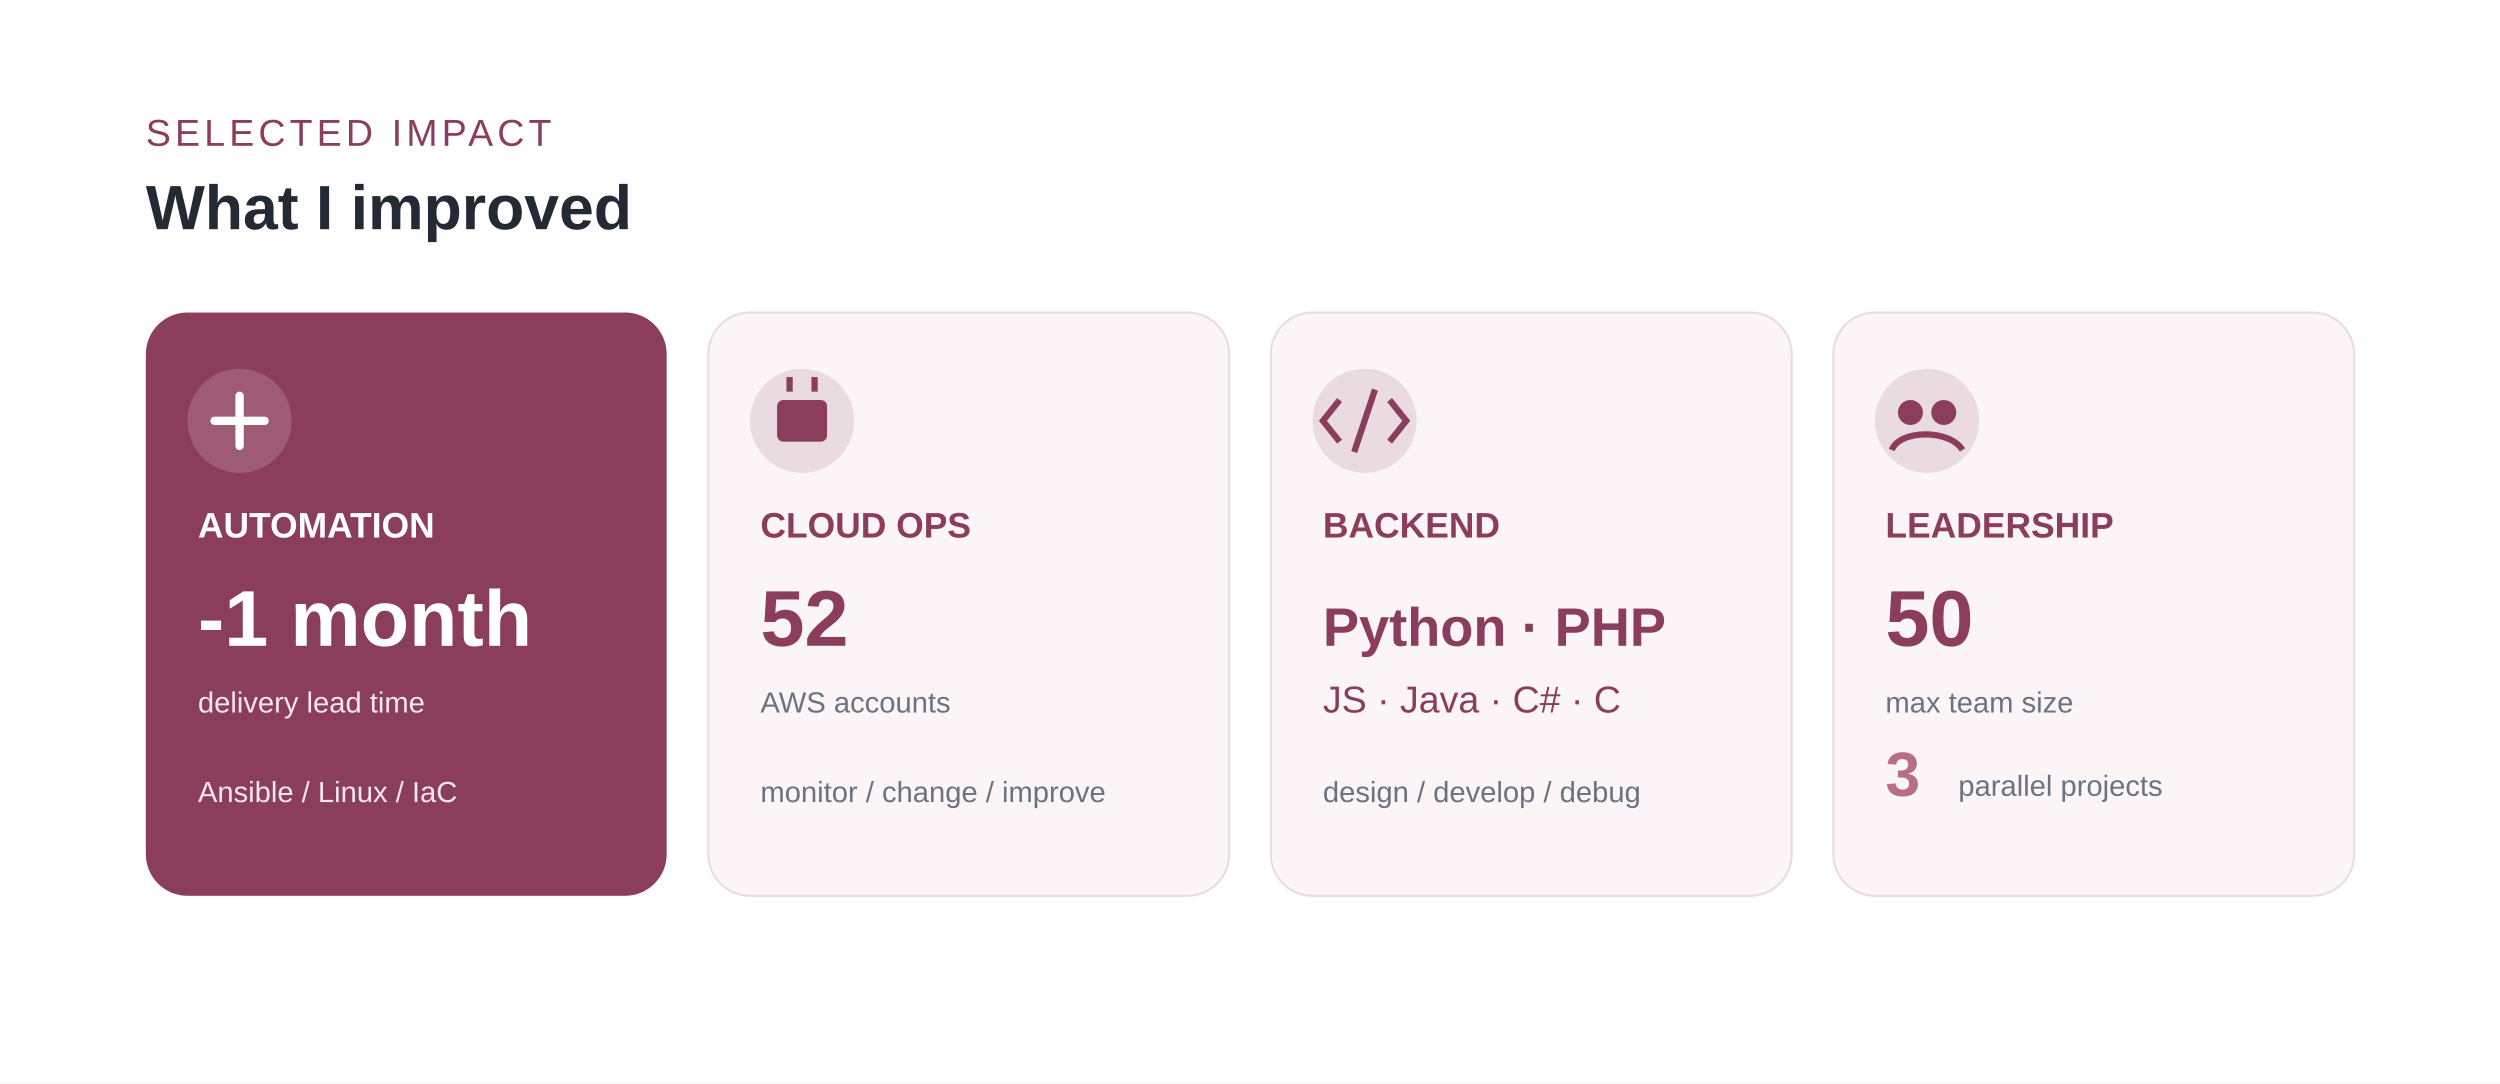
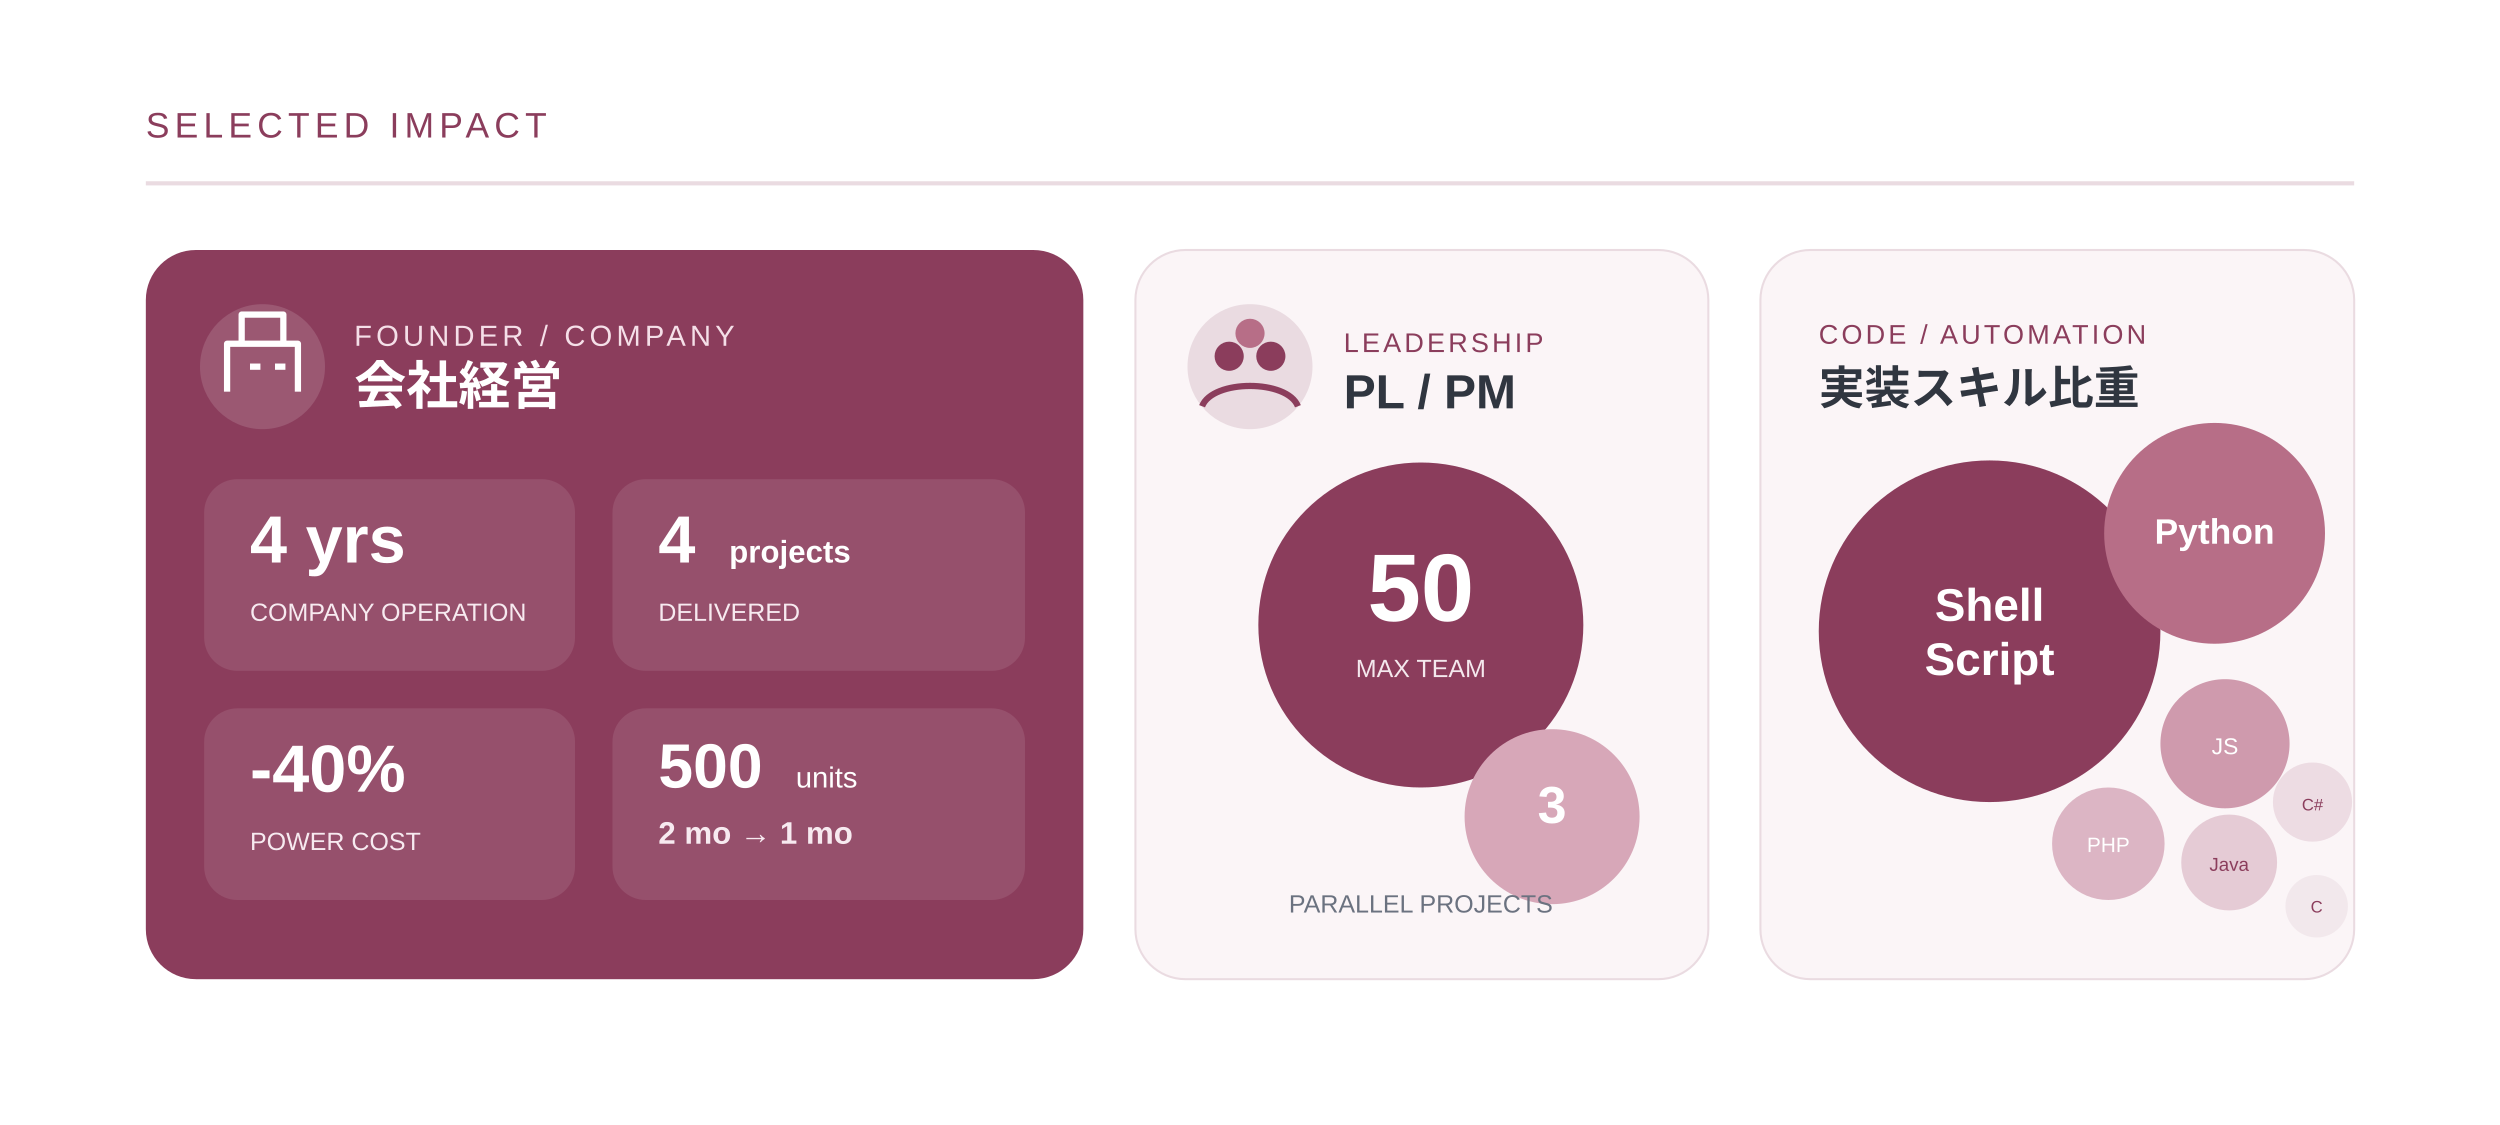
- <svg xmlns="http://www.w3.org/2000/svg" width="1200" height="520" viewBox="0 0 1200 520">
-   <rect width="1200" height="520" fill="#ffffff" />
-   <text x="70" y="70" font-family="Arial,Helvetica,sans-serif" font-size="18" fill="#8b3d5c" letter-spacing="2">SELECTED IMPACT</text>
-   <text x="70" y="110" font-family="Arial,Helvetica,sans-serif" font-size="30" font-weight="700" fill="#242a33">What I improved</text>
-   <g font-family="Arial,Helvetica,sans-serif">
-     <rect x="70" y="150" width="250" height="280" rx="20" fill="#8b3d5c" />
-     <circle cx="115" cy="202" r="25" fill="#ffffff" opacity=".16" />
-     <path d="M103 202h24M115 190v24" stroke="#fff" stroke-width="4" stroke-linecap="round" />
-     <text x="95" y="258" font-size="17" font-weight="700" fill="#fff">AUTOMATION</text>
-     <text x="95" y="310" font-size="38" font-weight="700" fill="#fff">-1 month</text>
-     <text x="95" y="342" font-size="14" fill="#f4e8ed">delivery lead time</text>
-     <text x="95" y="385" font-size="14" fill="#f4e8ed">Ansible / Linux / IaC</text>
-     <rect x="340" y="150" width="250" height="280" rx="20" fill="#fbf5f7" stroke="#eadbe1" />
-     <circle cx="385" cy="202" r="25" fill="#eadbe1" />
-     <rect x="373" y="192" width="24" height="20" rx="3" fill="#8b3d5c" />
-     <path d="M379 188v-7M391 188v-7" stroke="#8b3d5c" stroke-width="3" />
-     <text x="365" y="258" font-size="17" font-weight="700" fill="#8b3d5c">CLOUD OPS</text>
-     <text x="365" y="310" font-size="38" font-weight="700" fill="#8b3d5c">52</text>
-     <text x="365" y="342" font-size="14" fill="#6b7280">AWS accounts</text>
-     <text x="365" y="385" font-size="14" fill="#6b7280">monitor / change / improve</text>
-     <rect x="610" y="150" width="250" height="280" rx="20" fill="#fbf5f7" stroke="#eadbe1" />
-     <circle cx="655" cy="202" r="25" fill="#eadbe1" />
-     <path d="M643 192l-8 10 8 10M667 192l8 10-8 10M660 187l-10 30" fill="none" stroke="#8b3d5c" stroke-width="3" />
-     <text x="635" y="258" font-size="17" font-weight="700" fill="#8b3d5c">BACKEND</text>
-     <text x="635" y="310" font-size="26" font-weight="700" fill="#8b3d5c">Python · PHP</text>
-     <text x="635" y="342" font-size="18" fill="#8b3d5c">JS · Java · C# · C</text>
-     <text x="635" y="385" font-size="14" fill="#6b7280">design / develop / debug</text>
-     <rect x="880" y="150" width="250" height="280" rx="20" fill="#fbf5f7" stroke="#eadbe1" />
-     <circle cx="925" cy="202" r="25" fill="#eadbe1" />
-     <circle cx="917" cy="198" r="6" fill="#8b3d5c" />
-     <circle cx="933" cy="198" r="6" fill="#8b3d5c" />
-     <path d="M908 216c4-10 28-10 34 0" fill="none" stroke="#8b3d5c" stroke-width="3" />
-     <text x="905" y="258" font-size="17" font-weight="700" fill="#8b3d5c">LEADERSHIP</text>
-     <text x="905" y="310" font-size="38" font-weight="700" fill="#8b3d5c">50</text>
-     <text x="905" y="342" font-size="14" fill="#6b7280">max team size</text>
-     <text x="905" y="382" font-size="30" font-weight="700" fill="#b76e87">3</text>
-     <text x="940" y="382" font-size="14" fill="#6b7280">parallel projects</text>
+ <svg xmlns="http://www.w3.org/2000/svg" width="1200" height="540" viewBox="0 0 1200 540">
+   <rect width="1200" height="540" fill="#ffffff" />
+   <text x="70" y="66" font-family="Arial,sans-serif" font-size="17" fill="#8b3d5c" letter-spacing="2.5">SELECTED IMPACT</text>
+   <line x1="70" y1="88" x2="1130" y2="88" stroke="#eadbe1" stroke-width="2" />
+   <rect x="70" y="120" width="450" height="350" rx="24" fill="#8b3d5c" />
+   <circle cx="126" cy="176" r="30" fill="#ffffff" opacity="0.14" />
+   <path d="M109 188v-23h34v23M116 165v-14h20v14M120 176h5M132 176h5" fill="none" stroke="#ffffff" stroke-width="3" stroke-linejoin="round" />
+   <text x="170" y="166" font-family="Arial,sans-serif" font-size="14" fill="#f5dfe8" letter-spacing="2">FOUNDER / COMPANY</text>
+   <text x="170" y="194" font-family="Arial,sans-serif" font-size="25" font-weight="700" fill="#ffffff">会社経営</text>
+   <g font-family="Arial,sans-serif">
+     <rect x="98" y="230" width="178" height="92" rx="16" fill="#ffffff" opacity="0.10" />
+     <text x="120" y="270" font-size="32" font-weight="700" fill="#ffffff">4 yrs</text>
+     <text x="120" y="298" font-size="12" fill="#f7eaf0">COMPANY OPERATION</text>
+     <rect x="294" y="230" width="198" height="92" rx="16" fill="#ffffff" opacity="0.10" />
+     <text x="316" y="270" font-size="32" font-weight="700" fill="#ffffff">4</text>
+     <text x="350" y="270" font-size="15" font-weight="700" fill="#ffffff">projects</text>
+     <text x="316" y="298" font-size="12" fill="#f7eaf0">DELIVERED</text>
+     <rect x="98" y="340" width="178" height="92" rx="16" fill="#ffffff" opacity="0.10" />
+     <text x="120" y="380" font-size="32" font-weight="700" fill="#ffffff">-40%</text>
+     <text x="120" y="408" font-size="12" fill="#f7eaf0">POWER COST</text>
+     <rect x="294" y="340" width="198" height="92" rx="16" fill="#ffffff" opacity="0.10" />
+     <text x="316" y="378" font-size="30" font-weight="700" fill="#ffffff">500</text>
+     <text x="382" y="378" font-size="14" fill="#ffffff">units</text>
+     <text x="316" y="405" font-size="15" font-weight="700" fill="#f7eaf0">2 mo → 1 mo</text>
  </g>
+   <rect x="545" y="120" width="275" height="350" rx="24" fill="#fbf5f7" stroke="#eadbe1" />
+   <circle cx="600" cy="176" r="30" fill="#eadbe1" />
+   <circle cx="590" cy="171" r="7" fill="#8b3d5c" />
+   <circle cx="610" cy="171" r="7" fill="#8b3d5c" />
+   <circle cx="600" cy="160" r="7" fill="#b76e87" />
+   <path d="M577 195c5-13 41-13 46 0" fill="none" stroke="#8b3d5c" stroke-width="3" />
+   <text x="645" y="169" font-family="Arial,sans-serif" font-size="13" fill="#8b3d5c" letter-spacing="1.5">LEADERSHIP</text>
+   <text x="645" y="196" font-family="Arial,sans-serif" font-size="23" font-weight="700" fill="#303640">PL / PM</text>
+   <circle cx="682" cy="300" r="78" fill="#8b3d5c" />
+   <text x="682" y="298" text-anchor="middle" font-family="Arial,sans-serif" font-size="46" font-weight="700" fill="#ffffff">50</text>
+   <text x="682" y="325" text-anchor="middle" font-family="Arial,sans-serif" font-size="12" fill="#f4e8ed">MAX TEAM</text>
+   <circle cx="745" cy="392" r="42" fill="#d7a7b8" />
+   <text x="745" y="395" text-anchor="middle" font-family="Arial,sans-serif" font-size="25" font-weight="700" fill="#ffffff">3</text>
+   <text x="682" y="438" text-anchor="middle" font-family="Arial,sans-serif" font-size="12" fill="#6b7280">PARALLEL PROJECTS</text>
+   <rect x="845" y="120" width="285" height="350" rx="24" fill="#fbf5f7" stroke="#eadbe1" />
+   <text x="873" y="165" font-family="Arial,sans-serif" font-size="13" fill="#8b3d5c" letter-spacing="1.5">CODE / AUTOMATION</text>
+   <text x="873" y="194" font-family="Arial,sans-serif" font-size="22" font-weight="700" fill="#303640">実装スキル比重</text>
+   <circle cx="955" cy="303" r="82" fill="#8b3d5c" />
+   <text x="955" y="298" text-anchor="middle" font-family="Arial,sans-serif" font-size="22" font-weight="700" fill="#ffffff">Shell</text>
+   <text x="955" y="324" text-anchor="middle" font-family="Arial,sans-serif" font-size="22" font-weight="700" fill="#ffffff">Script</text>
+   <circle cx="1063" cy="256" r="53" fill="#b76e87" />
+   <text x="1063" y="261" text-anchor="middle" font-family="Arial,sans-serif" font-size="17" font-weight="700" fill="#ffffff">Python</text>
+   <circle cx="1068" cy="357" r="31" fill="#cf9aad" />
+   <text x="1068" y="362" text-anchor="middle" font-family="Arial,sans-serif" font-size="11" fill="#ffffff">JS</text>
+   <circle cx="1012" cy="405" r="27" fill="#dcb5c4" />
+   <text x="1012" y="409" text-anchor="middle" font-family="Arial,sans-serif" font-size="10" fill="#ffffff">PHP</text>
+   <circle cx="1070" cy="414" r="23" fill="#e5cbd5" />
+   <text x="1070" y="418" text-anchor="middle" font-family="Arial,sans-serif" font-size="9" fill="#8b3d5c">Java</text>
+   <circle cx="1110" cy="385" r="19" fill="#eddce3" />
+   <text x="1110" y="389" text-anchor="middle" font-family="Arial,sans-serif" font-size="8" fill="#8b3d5c">C#</text>
+   <circle cx="1112" cy="435" r="15" fill="#f2e8ec" />
+   <text x="1112" y="438" text-anchor="middle" font-family="Arial,sans-serif" font-size="8" fill="#8b3d5c">C</text>
</svg>
